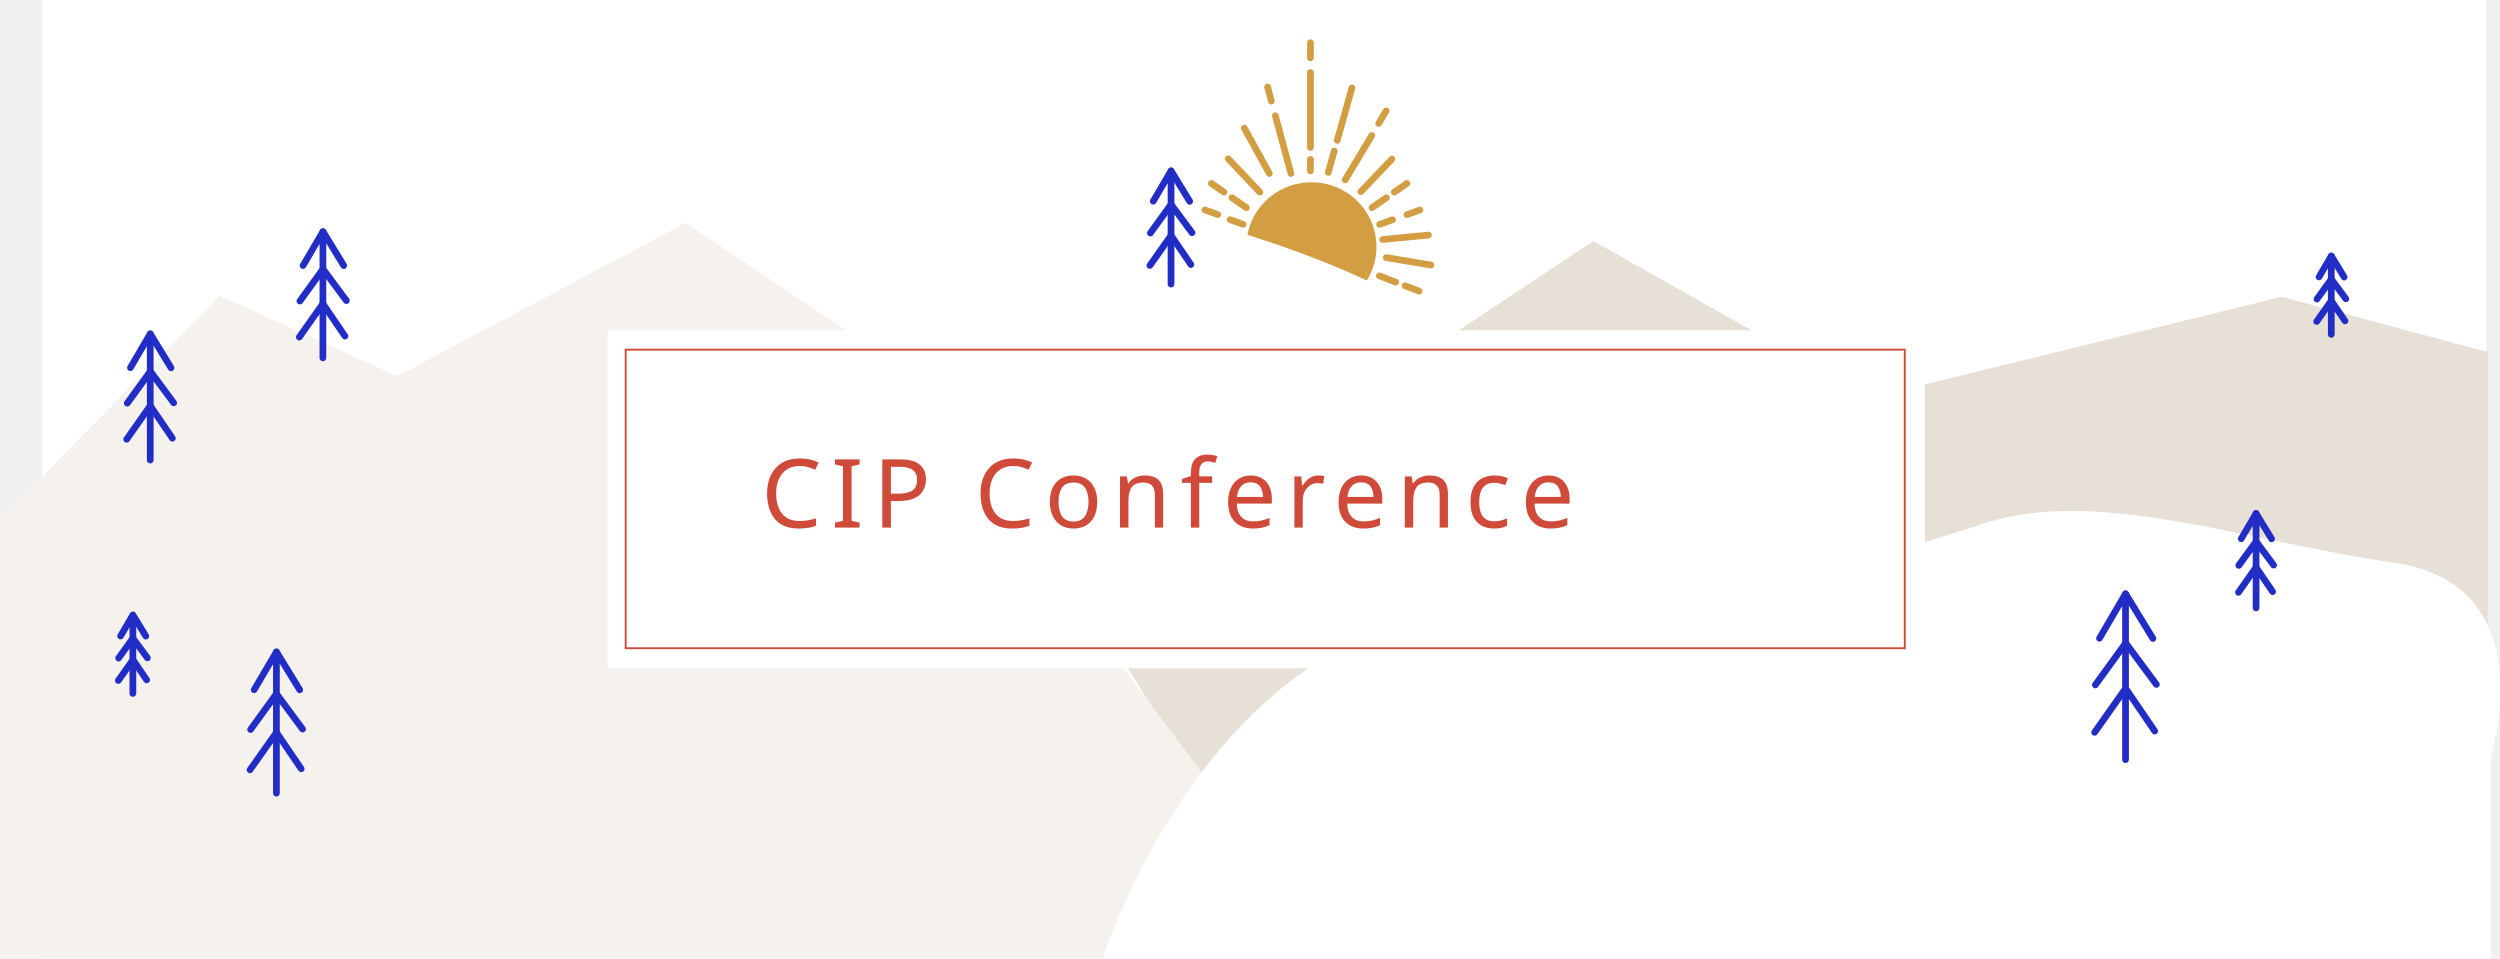
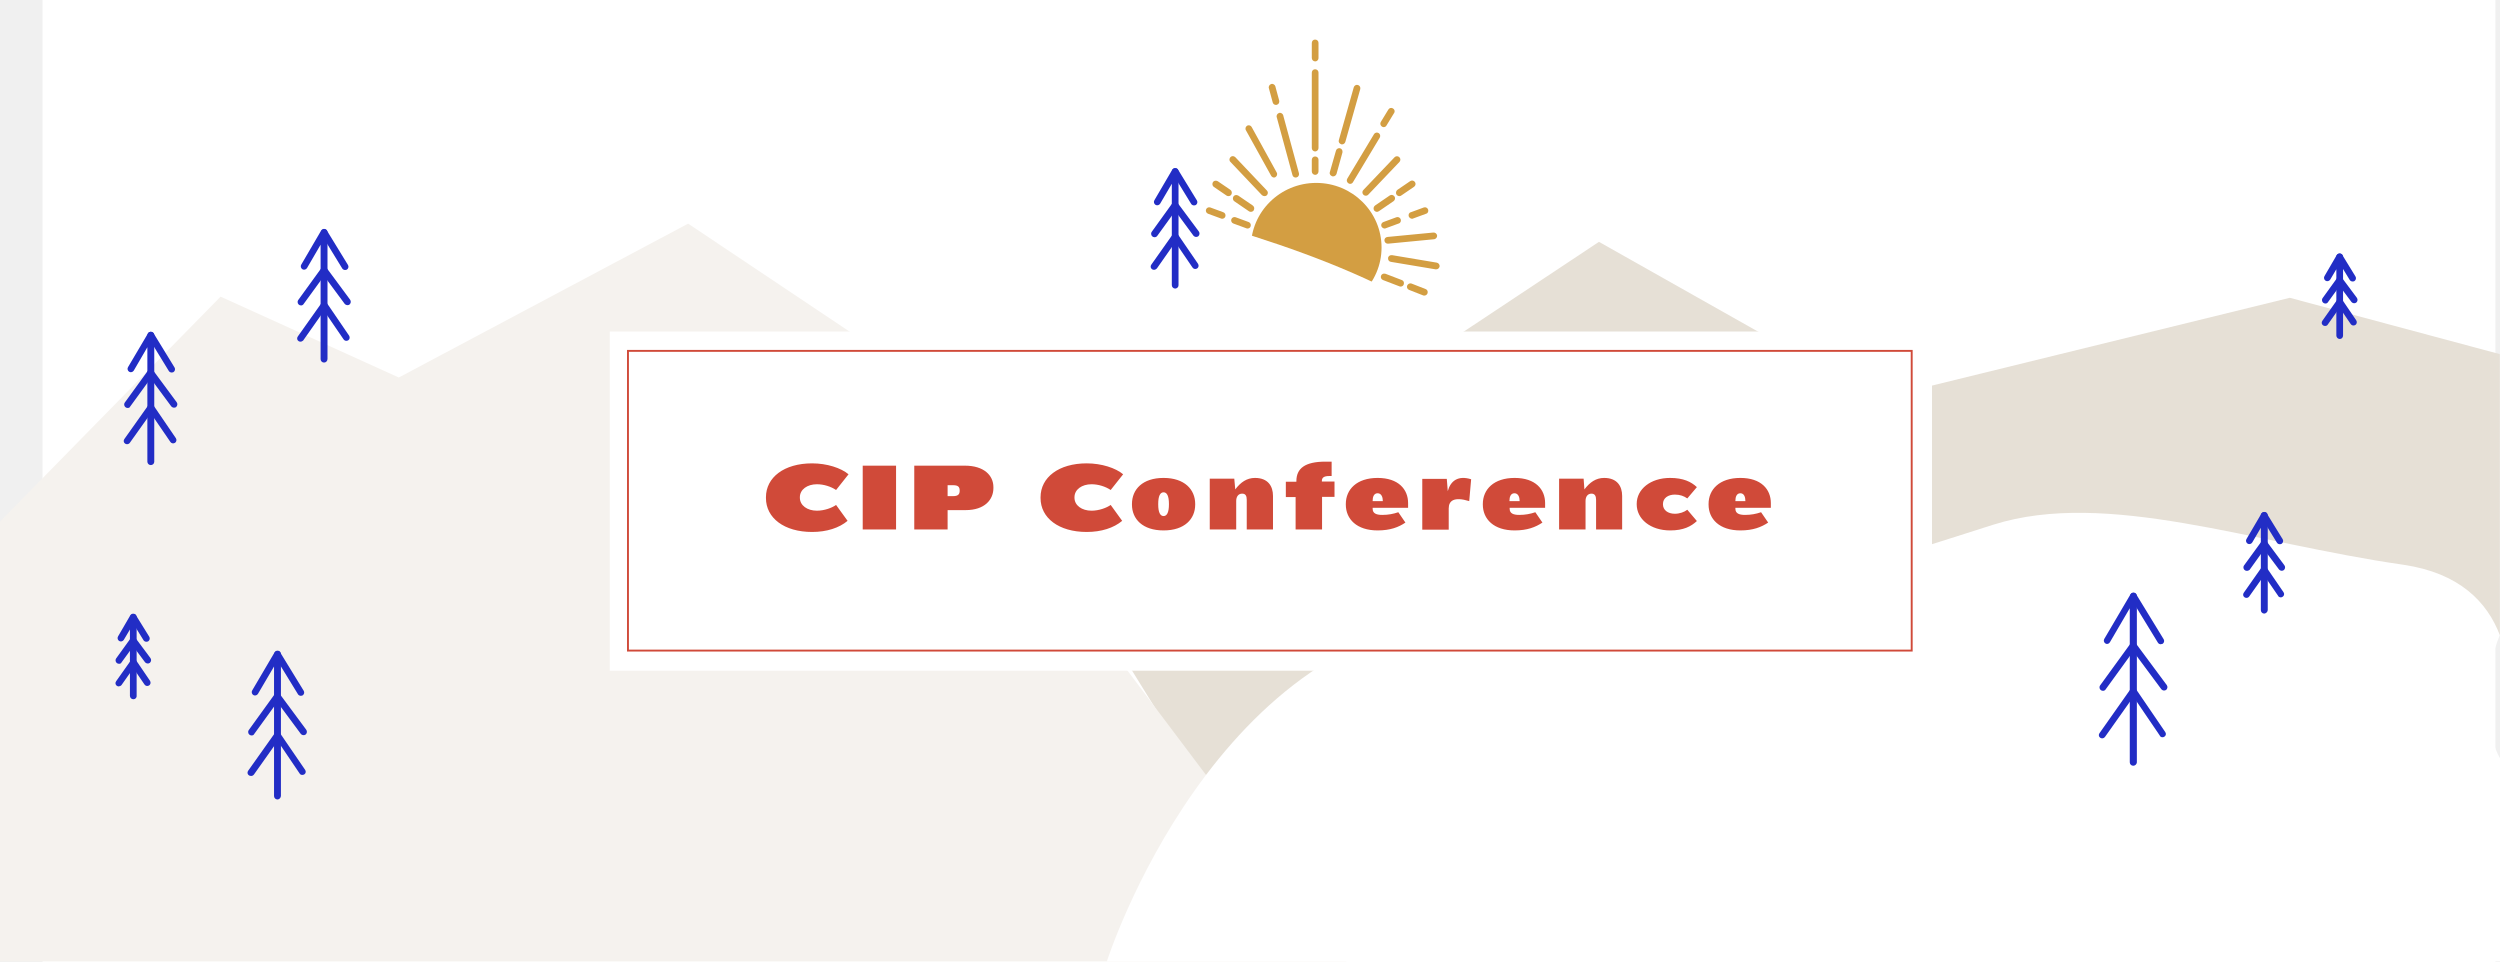
- <svg xmlns="http://www.w3.org/2000/svg" width="100%" height="100%">
-   <g data-name="CIP Conference">
-     <path data-name="Rectangle 12" fill="#fff" d="M22.188 0h1280v502h-1280z" />
-     <g data-name="Group 698">
-       <g data-name="Group 73" transform="translate(624.049 20.65)" fill="#d39e42">
-         <path data-name="Path 95" d="M62.278 11.434a1.76 1.76 0 0 1-1.765-1.765v-7.9a1.765 1.765 0 1 1 3.529 0v7.9a1.785 1.785 0 0 1-1.764 1.765z" />
-         <path data-name="Path 97" d="M62.278 70.641a1.76 1.76 0 0 1-1.765-1.765v-5.99a1.765 1.765 0 1 1 3.529 0v5.985a1.785 1.785 0 0 1-1.764 1.77z" />
-         <path data-name="Path 96" d="M62.278 58.359a1.76 1.76 0 0 1-1.765-1.765V17.343a1.765 1.765 0 1 1 3.529 0v39.251a1.785 1.785 0 0 1-1.764 1.765z" />
-         <path data-name="Path 98" d="M76.282 54.676a1.922 1.922 0 0 1-.46-.077 1.791 1.791 0 0 1-1.228-2.149l7.751-27.587a1.75 1.75 0 0 1 3.376.921L77.97 53.371a1.719 1.719 0 0 1-1.688 1.305z" />
-         <path data-name="Path 99" d="M71.602 71.404a1.926 1.926 0 0 1-.46-.077 1.791 1.791 0 0 1-1.228-2.149l3.146-11.165a1.75 1.75 0 1 1 3.376.921l-3.142 11.162a1.752 1.752 0 0 1-1.692 1.308z" />
-         <path data-name="Path 100" d="M80.464 75.317a1.493 1.493 0 0 1-.882-.269 1.755 1.755 0 0 1-.614-2.417l13.966-23.29a1.764 1.764 0 0 1 3.031 1.8l-13.966 23.29a1.769 1.769 0 0 1-1.535.886z" />
-         <path data-name="Path 101" d="M97.999 45.736a1.493 1.493 0 0 1-.882-.269 1.755 1.755 0 0 1-.614-2.417l3.875-6.446a1.764 1.764 0 1 1 3.031 1.8l-3.875 6.446a1.769 1.769 0 0 1-1.535.886z" />
-         <path data-name="Path 102" d="M88.675 81.495a1.765 1.765 0 0 1-1.266-2.993l16.307-17.074a1.764 1.764 0 0 1 2.532 2.456L89.941 80.958a1.807 1.807 0 0 1-1.266.537z" />
-         <path data-name="Path 103" d="M27.017 98.607a1.539 1.539 0 0 1-.576-.115l-6.791-2.456a1.747 1.747 0 1 1 1.151-3.3l6.791 2.456a1.771 1.771 0 0 1 1.074 2.225 1.8 1.8 0 0 1-1.649 1.19z" />
-         <path data-name="Path 104" d="M13.78 93.504a1.54 1.54 0 0 1-.576-.115l-6.791-2.456a1.747 1.747 0 1 1 1.151-3.3l6.791 2.456a1.771 1.771 0 0 1 1.074 2.225 1.726 1.726 0 0 1-1.649 1.19z" />
-         <ellipse data-name="Ellipse 3" cx="34.071" cy="33.726" rx="34.071" ry="33.726" transform="translate(28.705 74.819)" />
-         <path data-name="Path 105" d="M112.81 93.502a1.781 1.781 0 0 1-1.65-1.151 1.71 1.71 0 0 1 1.074-2.225l6.792-2.456a1.74 1.74 0 0 1 2.225 1.074 1.711 1.711 0 0 1-1.075 2.225l-6.791 2.456a2.959 2.959 0 0 1-.575.077z" />
-         <path data-name="Path 106" d="M98.498 98.607a1.781 1.781 0 0 1-1.65-1.151 1.74 1.74 0 0 1 1.074-2.225l6.792-2.456a1.74 1.74 0 0 1 2.225 1.074 1.711 1.711 0 0 1-1.074 2.225l-6.792 2.456a2.958 2.958 0 0 1-.575.077z" />
-         <path data-name="Path 107" d="M41.828 34.071a1.718 1.718 0 0 1-1.688-1.3l-2-7.367a1.75 1.75 0 1 1 3.376-.921l2 7.367a1.76 1.76 0 0 1-1.228 2.149.977.977 0 0 1-.46.072z" />
-         <path data-name="Path 108" d="M52.073 71.98a1.718 1.718 0 0 1-1.688-1.3l-8.173-30.234a1.75 1.75 0 1 1 3.376-.921l8.173 30.234a1.76 1.76 0 0 1-1.228 2.149.978.978 0 0 1-.46.072z" />
-         <path data-name="Path 109" d="M40.753 71.983a1.761 1.761 0 0 1-1.535-.921L26.096 47.273a1.752 1.752 0 0 1 3.07-1.688l13.122 23.789a1.774 1.774 0 0 1-1.535 2.609z" />
-         <path data-name="Path 114" d="M28.744 89.898a1.9 1.9 0 0 1-1-.307l-7.559-5.218a1.768 1.768 0 1 1 2-2.916l7.558 5.218a1.776 1.776 0 0 1 .46 2.456 1.857 1.857 0 0 1-1.459.767z" />
-         <path data-name="Path 113" d="M16.965 81.721a1.9 1.9 0 0 1-1-.307l-6.561-4.527a1.768 1.768 0 1 1 2-2.916l6.561 4.527a1.776 1.776 0 0 1 .46 2.456 1.662 1.662 0 0 1-1.46.767z" />
-         <path data-name="Path 110" d="M35.768 81.725a1.8 1.8 0 0 1-1.266-.537L17.968 63.769a1.764 1.764 0 1 1 2.571-2.417l16.529 17.419a1.762 1.762 0 0 1-.077 2.494 1.96 1.96 0 0 1-1.223.46z" />
-         <path data-name="Path 112" d="M100.071 106.549a1.746 1.746 0 0 1-1.727-1.573 1.786 1.786 0 0 1 1.573-1.918l23.9-2.34a1.755 1.755 0 1 1 .345 3.492l-23.9 2.34z" />
-         <path data-name="Path 116" d="M94.469 89.898a1.8 1.8 0 0 1-1.458-.767 1.783 1.783 0 0 1 .46-2.456l7.559-5.218a1.768 1.768 0 1 1 2 2.916l-7.559 5.218a1.9 1.9 0 0 1-1.002.307z" />
-         <path data-name="Path 115" d="M106.21 81.721a1.8 1.8 0 0 1-1.458-.767 1.783 1.783 0 0 1 .46-2.456l6.561-4.527a1.768 1.768 0 1 1 2 2.916l-6.565 4.534a1.615 1.615 0 0 1-.998.3z" />
-         <path data-name="Path 117" d="M125.395 119.939a.951.951 0 0 1-.307-.038l-23.328-3.875a1.77 1.77 0 1 1 .576-3.492l23.328 3.875a1.777 1.777 0 0 1 1.458 2.034 1.731 1.731 0 0 1-1.727 1.496z" />
-         <path data-name="Path 119" d="M106.939 128.881a1.741 1.741 0 0 1-.614-.115l-8.556-3.3a1.75 1.75 0 1 1 1.266-3.261l8.556 3.3a1.728 1.728 0 0 1 1 2.264 1.783 1.783 0 0 1-1.652 1.112z" />
-         <path data-name="Path 118" d="M119.175 133.6a1.737 1.737 0 0 1-.614-.115l-7.443-2.878a1.75 1.75 0 0 1 1.266-3.261l7.443 2.878a1.728 1.728 0 0 1 1 2.264 1.746 1.746 0 0 1-1.652 1.112z" />
-       </g>
-       <g data-name="Group 97">
-         <path data-name="Path 123" d="M489.189 86.453s267.123 35.222 302.844 124.276l-207.8 167.748-95.039-16.307V86.453z" fill="#fff" />
-       </g>
-       <g data-name="Group 98">
-         <path data-name="Path 124" d="M563.624 305.998l270.844-179.757 145.3 82.035 215.167-52.811 107.98 28.958v147.014H834.891L631.114 415.31z" fill="#e6e0d6" />
-       </g>
-       <g data-name="Group 99">
-         <path data-name="Path 125" d="M467.189 188.974l235.353 312.743H.001V272.154l115.121-117.381 92.967 42.231 151.034-80.337z" fill="#f5f2ee" />
-       </g>
-       <g data-name="Group 100">
-         <path data-name="Path 126" d="M577.552 501.717S634.19 324.372 773.68 321.128s207.36-28.7 266.477-47.333 135.142 9.587 213.855 20.923 50.578 101.013 50.578 101.013v105.986H577.552z" fill="#fff" />
-       </g>
-       <g data-name="Group 105">
-         <g data-name="Group 104" fill="#222dc5">
-           <path data-name="Path 127" d="M613.312 150.566a1.76 1.76 0 0 1-1.765-1.765V95.929l-6.062 10.36a1.737 1.737 0 0 1-2.993-1.765l9.324-15.921a1.753 1.753 0 0 1 1.957-.806 1.728 1.728 0 0 1 1.3 1.688v59.318a1.812 1.812 0 0 1-1.761 1.763z" />
-           <path data-name="Path 128" d="M623.095 107.21a1.8 1.8 0 0 1-1.5-.844l-9.781-15.965a1.757 1.757 0 0 1 2.993-1.842l9.784 15.961a1.787 1.787 0 0 1-.575 2.417 1.7 1.7 0 0 1-.921.273z" />
-           <path data-name="Path 129" d="M602.491 123.823a1.767 1.767 0 0 1-1.42-2.8l10.82-14.964a1.745 1.745 0 0 1 1.42-.729 1.879 1.879 0 0 1 1.42.691l10.973 14.81a1.753 1.753 0 1 1-2.8 2.11l-9.55-12.893-9.438 13.007a1.643 1.643 0 0 1-1.425.768z" />
-           <path data-name="Path 130" d="M602.223 140.782a1.9 1.9 0 0 1-1-.307 1.74 1.74 0 0 1-.422-2.456l11.089-15.693a1.817 1.817 0 0 1 1.458-.729 1.729 1.729 0 0 1 1.42.767l10.4 15.232a1.74 1.74 0 0 1-2.878 1.957l-8.978-13.16-9.631 13.659a1.933 1.933 0 0 1-1.458.73z" />
-         </g>
-       </g>
-       <g data-name="Group 110">
-         <g data-name="Group 106">
-           <path data-name="Path 131" d="M169.116 189.204a1.76 1.76 0 0 1-1.765-1.765v-59.663l-7.137 12.2a1.737 1.737 0 1 1-2.993-1.765l10.4-17.765a1.753 1.753 0 0 1 1.957-.806 1.729 1.729 0 0 1 1.3 1.688v66.109a1.785 1.785 0 0 1-1.762 1.767z" fill="#222dc5" />
-         </g>
-         <g data-name="Group 107">
-           <path data-name="Path 132" d="M180.05 140.859a1.8 1.8 0 0 1-1.5-.844l-10.9-17.8a1.757 1.757 0 0 1 2.993-1.842l10.9 17.8a1.787 1.787 0 0 1-.576 2.417 1.7 1.7 0 0 1-.917.269z" fill="#222dc5" />
-         </g>
-         <g data-name="Group 108">
-           <path data-name="Path 133" d="M157.068 159.429a1.767 1.767 0 0 1-1.419-2.8l12.086-16.69a1.746 1.746 0 0 1 1.42-.729 1.879 1.879 0 0 1 1.419.691l12.239 16.5a1.753 1.753 0 1 1-2.8 2.11l-10.82-14.58-10.667 14.728a1.858 1.858 0 0 1-1.458.77z" fill="#222dc5" />
-         </g>
-         <g data-name="Group 109">
-           <path data-name="Path 134" d="M156.76 178.307a1.9 1.9 0 0 1-1-.307 1.74 1.74 0 0 1-.422-2.456l12.354-17.5a1.745 1.745 0 0 1 1.419-.729 1.73 1.73 0 0 1 1.42.767l11.587 17a1.74 1.74 0 0 1-2.878 1.957l-10.167-14.925-10.9 15.463a1.693 1.693 0 0 1-1.413.73z" fill="#222dc5" />
-         </g>
-       </g>
-       <g data-name="Group 115" fill="#222dc5">
-         <path data-name="Path 135" d="M1113.21 399.62a1.76 1.76 0 0 1-1.765-1.765v-80.416l-10.4 17.765a1.719 1.719 0 0 1-2.379.614 1.753 1.753 0 0 1-.614-2.379l13.66-23.328a1.753 1.753 0 0 1 1.957-.806 1.728 1.728 0 0 1 1.3 1.688v86.867a1.737 1.737 0 0 1-1.759 1.76z" />
-         <path data-name="Path 136" d="M1127.56 336.158a1.8 1.8 0 0 1-1.5-.844l-14.312-23.367a1.757 1.757 0 0 1 2.993-1.842l14.312 23.367a1.786 1.786 0 0 1-.576 2.417 2.1 2.1 0 0 1-.917.269z" />
-         <path data-name="Path 137" d="M1097.402 360.484a1.767 1.767 0 0 1-1.419-2.8l15.885-21.909a1.745 1.745 0 0 1 1.419-.729 1.878 1.878 0 0 1 1.419.691l16.077 21.678a1.753 1.753 0 1 1-2.8 2.11l-14.657-19.76-14.466 19.951a1.752 1.752 0 0 1-1.458.768z" />
-         <path data-name="Path 138" d="M1097.019 385.309a1.9 1.9 0 0 1-1-.307 1.74 1.74 0 0 1-.422-2.456l16.23-23.021a2 2 0 0 1 1.458-.729 1.728 1.728 0 0 1 1.419.767l15.232 22.331a1.74 1.74 0 1 1-2.877 1.957l-13.813-20.259-14.771 20.949a1.858 1.858 0 0 1-1.456.768z" />
-       </g>
-       <g data-name="Group 120">
-         <g data-name="Group 117" fill="#222dc5">
-           <path data-name="Path 139" d="M1181.59 320.163a1.76 1.76 0 0 1-1.765-1.765v-43.045l-4.528 7.712a1.737 1.737 0 0 1-2.993-1.765l7.789-13.276a1.753 1.753 0 0 1 1.957-.806 1.728 1.728 0 0 1 1.3 1.688v49.5a1.811 1.811 0 0 1-1.76 1.757z" />
-           <path data-name="Path 140" d="M1189.724 283.982a1.8 1.8 0 0 1-1.5-.844l-8.173-13.314a1.757 1.757 0 0 1 2.993-1.842l8.173 13.314a1.787 1.787 0 0 1-.576 2.417 1.529 1.529 0 0 1-.917.269z" />
-           <path data-name="Path 141" d="M1172.535 297.872a1.767 1.767 0 0 1-1.42-2.8l9.055-12.47a1.745 1.745 0 0 1 1.42-.729 1.879 1.879 0 0 1 1.419.691l9.17 12.355a1.753 1.753 0 1 1-2.8 2.11l-7.75-10.436-7.635 10.551a1.932 1.932 0 0 1-1.459.728z" />
-           <path data-name="Path 142" d="M1172.342 311.991a1.9 1.9 0 0 1-1-.307 1.741 1.741 0 0 1-.422-2.456l9.247-13.122a1.745 1.745 0 0 1 1.42-.729 1.729 1.729 0 0 1 1.419.767l8.671 12.738a1.74 1.74 0 1 1-2.877 1.957l-7.252-10.628-7.789 11.05a1.8 1.8 0 0 1-1.417.73z" />
-         </g>
-       </g>
-       <g data-name="Group 125" fill="#222dc5">
-         <path data-name="Path 143" d="M144.764 417.187a1.76 1.76 0 0 1-1.765-1.765v-67.567l-8.4 14.312a1.737 1.737 0 0 1-2.993-1.765l11.665-19.875a1.752 1.752 0 0 1 1.957-.806 1.729 1.729 0 0 1 1.3 1.688v74.051a1.753 1.753 0 0 1-1.764 1.727z" />
-         <path data-name="Path 144" d="M157.003 363.088a1.8 1.8 0 0 1-1.5-.844l-12.2-19.913a1.757 1.757 0 0 1 2.993-1.842l12.2 19.913a1.786 1.786 0 0 1-.576 2.417 2.1 2.1 0 0 1-.917.269z" />
-         <path data-name="Path 145" d="M131.258 383.844a1.767 1.767 0 0 1-1.419-2.8l13.502-18.686a1.746 1.746 0 0 1 1.419-.729 1.879 1.879 0 0 1 1.42.691l13.7 18.494a1.753 1.753 0 1 1-2.8 2.11l-12.278-16.575-12.125 16.729a1.686 1.686 0 0 1-1.419.766z" />
-         <path data-name="Path 146" d="M130.95 404.948a1.9 1.9 0 0 1-1-.307 1.74 1.74 0 0 1-.422-2.456l13.851-19.606a1.745 1.745 0 0 1 1.419-.729 1.728 1.728 0 0 1 1.419.767l12.969 19.031a1.74 1.74 0 1 1-2.877 1.957l-11.549-16.959-12.393 17.534a1.6 1.6 0 0 1-1.417.768z" />
-       </g>
-       <g data-name="Group 130" fill="#222dc5">
-         <path data-name="Path 147" d="M78.689 242.709a1.76 1.76 0 0 1-1.765-1.765v-59.659l-7.137 12.2a1.737 1.737 0 1 1-2.993-1.765l10.4-17.765a1.753 1.753 0 0 1 1.957-.806 1.728 1.728 0 0 1 1.3 1.688v66.109a1.76 1.76 0 0 1-1.762 1.763z" />
-         <path data-name="Path 148" d="M89.586 194.407a1.8 1.8 0 0 1-1.5-.844l-10.9-17.8a1.757 1.757 0 0 1 2.993-1.842l10.9 17.8a1.787 1.787 0 0 1-.576 2.417 1.972 1.972 0 0 1-.917.269z" />
-         <path data-name="Path 149" d="M66.642 212.939a1.767 1.767 0 0 1-1.42-2.8l12.086-16.652a1.746 1.746 0 0 1 1.419-.729 1.879 1.879 0 0 1 1.42.691l12.239 16.5a1.753 1.753 0 1 1-2.8 2.11l-10.82-14.58-10.667 14.734a1.934 1.934 0 0 1-1.457.726z" />
-         <path data-name="Path 150" d="M66.336 231.816a1.9 1.9 0 0 1-1-.307 1.741 1.741 0 0 1-.422-2.456l12.354-17.534a1.873 1.873 0 0 1 1.458-.729 1.729 1.729 0 0 1 1.42.767l11.587 17a1.74 1.74 0 0 1-2.878 1.957L78.69 215.586l-10.9 15.463a1.752 1.752 0 0 1-1.454.767z" />
-       </g>
-       <g data-name="Group 135" fill="#222dc5">
-         <path data-name="Path 151" d="M1220.975 176.886a1.76 1.76 0 0 1-1.765-1.765v-34.608l-3.184 5.448a1.737 1.737 0 0 1-2.993-1.765l6.446-11.012a1.753 1.753 0 0 1 1.957-.806 1.728 1.728 0 0 1 1.3 1.688v41.054a1.761 1.761 0 0 1-1.761 1.766z" />
-         <path data-name="Path 152" d="M1227.728 146.883a1.8 1.8 0 0 1-1.5-.844l-6.753-11.05a1.757 1.757 0 0 1 2.993-1.842l6.753 11.05a1.787 1.787 0 0 1-.576 2.417 1.529 1.529 0 0 1-.917.269z" />
-         <path data-name="Path 153" d="M1213.493 158.392a1.767 1.767 0 0 1-1.42-2.8l7.482-10.359a1.745 1.745 0 0 1 1.42-.729 1.879 1.879 0 0 1 1.419.691l7.6 10.244a1.753 1.753 0 1 1-2.8 2.11l-6.177-8.326-6.1 8.4a1.644 1.644 0 0 1-1.424.769z" />
-         <path data-name="Path 154" d="M1213.301 170.134a1.9 1.9 0 0 1-1-.307 1.741 1.741 0 0 1-.422-2.456l7.674-10.858a1.745 1.745 0 0 1 1.42-.729 1.729 1.729 0 0 1 1.419.767l7.213 10.551a1.74 1.74 0 0 1-2.878 1.957l-5.755-8.479-6.216 8.825a1.872 1.872 0 0 1-1.455.729z" />
-       </g>
-       <g data-name="Group 140">
-         <g data-name="Group 138" fill="#222dc5">
-           <path data-name="Path 155" d="M69.593 364.942a1.76 1.76 0 0 1-1.765-1.765v-34.608l-3.185 5.448a1.737 1.737 0 0 1-2.993-1.765l6.446-11.012a1.753 1.753 0 0 1 1.957-.806 1.728 1.728 0 0 1 1.3 1.688v41.054a1.761 1.761 0 0 1-1.76 1.766z" />
-           <path data-name="Path 156" d="M76.384 334.939a1.8 1.8 0 0 1-1.5-.844l-6.753-11.05a1.757 1.757 0 0 1 2.993-1.842l6.753 11.05a1.787 1.787 0 0 1-.576 2.417 2.106 2.106 0 0 1-.917.269z" />
-           <path data-name="Path 157" d="M62.11 346.448a1.767 1.767 0 0 1-1.419-2.8l7.482-10.36a1.745 1.745 0 0 1 1.419-.729 2.092 2.092 0 0 1 1.42.691l7.6 10.244a1.753 1.753 0 1 1-2.8 2.11l-6.177-8.326-6.1 8.4a1.736 1.736 0 0 1-1.425.77z" />
-           <path data-name="Path 158" d="M61.962 358.151a1.9 1.9 0 0 1-1-.307 1.741 1.741 0 0 1-.422-2.456l7.674-10.858a1.745 1.745 0 0 1 1.42-.729 1.729 1.729 0 0 1 1.42.767l7.213 10.551a1.74 1.74 0 1 1-2.878 1.957l-5.755-8.479-6.216 8.825a1.931 1.931 0 0 1-1.456.729z" />
-         </g>
-       </g>
-     </g>
-     <g data-name="Group 722">
-       <path data-name="Rectangle 80" fill="#fff" d="M318.188 173h690v177h-690z" />
-       <g data-name="Rectangle 43" fill="#fff" stroke="#d04a39">
-         <path stroke="none" d="M327.188 182.628h670.906V340H327.188z" />
-         <path fill="none" d="M327.688 183.128h669.906V339.5H327.688z" />
-       </g>
-       <text data-name="CIP Conference" transform="translate(662.447 276.314)" fill="#d04a39" font-size="50" font-family="Knockout-HTF94-UltmtSumo, Knockout" letter-spacing=".1em">
-         <tspan x="-263.75" y="0">CIP Conference</tspan>
-       </text>
-     </g>
+ <svg xmlns="http://www.w3.org/2000/svg" version="1.1" x="0" y="0" viewBox="0 0 1304.6 501.7" xml:space="preserve">
+   <style>
+     .st0{fill:#fff}.st1{fill:#d39e42}.st4{fill:#222dc5}.st7{fill:#d04a39}
+   </style>
+   <path class="st0" d="M22.2 0h1280v502H22.2V0z" />
+   <g transform="translate(624.049 20.65)">
+     <path class="st1" d="M62.3 11.4c-1 0-1.8-.8-1.8-1.8V1.8c0-1 .7-1.8 1.7-1.8S64 .7 64 1.7v8c0 .9-.8 1.7-1.7 1.7zM62.3 70.6c-1 0-1.8-.8-1.8-1.8v-6c0-1 .7-1.8 1.7-1.8s1.8.7 1.8 1.7v6.1c0 1-.8 1.8-1.7 1.8zM62.3 58.4c-1 0-1.8-.8-1.8-1.8V17.3c0-1 .7-1.8 1.7-1.8s1.8.7 1.8 1.7v39.4c0 1-.8 1.7-1.7 1.8zM76.3 54.7c-.2 0-.3 0-.5-.1-.9-.3-1.5-1.2-1.2-2.1l7.8-27.6c.3-.9 1.2-1.5 2.2-1.2.9.3 1.4 1.2 1.2 2.1L78 53.4c-.2.7-.9 1.3-1.7 1.3zM71.6 71.4c-.2 0-.3 0-.5-.1-.9-.3-1.5-1.2-1.2-2.1L73.1 58c.2-.9 1.2-1.5 2.1-1.3.9.2 1.5 1.2 1.3 2.1v.1l-3.1 11.2c-.3.8-1 1.3-1.8 1.3zM80.5 75.3c-.3 0-.6-.1-.9-.3-.8-.5-1.1-1.6-.6-2.4l14-23.3c.5-.8 1.6-1 2.4-.5.8.5 1 1.5.6 2.3L82 74.4c-.3.6-.9.9-1.5.9zM98 45.7c-.3 0-.6-.1-.9-.3-.8-.5-1.1-1.6-.6-2.4l3.9-6.4c.5-.9 1.5-1.2 2.4-.7s1.2 1.5.7 2.4c0 0 0 .1-.1.1l-3.9 6.4c-.3.6-.9.9-1.5.9zM88.7 81.5c-1 0-1.8-.8-1.8-1.8 0-.5.2-.9.5-1.2l16.3-17.1c.7-.7 1.8-.7 2.5 0s.7 1.8 0 2.5L89.9 81c-.3.3-.7.5-1.2.5zM27 98.6c-.2 0-.4 0-.6-.1L19.6 96c-.9-.3-1.4-1.3-1.1-2.2.3-.9 1.3-1.4 2.2-1.1l6.8 2.5c.9.3 1.4 1.3 1.1 2.2-.2.7-.8 1.2-1.6 1.2zM13.8 93.5c-.2 0-.4 0-.6-.1l-6.8-2.5c-.9-.3-1.4-1.3-1.1-2.2.3-.9 1.3-1.4 2.2-1.1l6.8 2.5c.9.3 1.4 1.3 1.1 2.2-.2.7-.9 1.2-1.6 1.2z" />
+     <ellipse class="st1" cx="62.8" cy="108.5" rx="34.1" ry="33.7" />
+     <path class="st1" d="M112.8 93.5c-.7 0-1.4-.5-1.7-1.2-.3-.9.1-1.9 1-2.2h.1l6.8-2.5c.9-.3 1.9.2 2.2 1.1.3.9-.1 1.9-1 2.2h-.1l-6.8 2.5c-.1.1-.3.1-.5.1zM98.5 98.6c-.7 0-1.4-.5-1.7-1.2-.3-.9.2-1.9 1.1-2.2l6.8-2.5c.9-.3 1.9.2 2.2 1.1.3.9-.1 1.9-1 2.2h-.1L99 98.5c-.1.1-.3.1-.5.1zM41.8 34.1c-.8 0-1.5-.5-1.7-1.3l-2-7.4c-.3-.9.3-1.9 1.2-2.2.9-.3 1.9.3 2.2 1.2v.1l2 7.4c.2.9-.3 1.9-1.2 2.1-.2.1-.3.1-.5.1zM52.1 72c-.8 0-1.5-.5-1.7-1.3l-8.2-30.2c-.3-.9.3-1.9 1.2-2.2.9-.3 1.9.3 2.2 1.2v.1l8.2 30.2c.2.9-.3 1.9-1.2 2.1-.2.1-.4.1-.5.1zM40.8 72c-.6 0-1.2-.4-1.5-.9L26.1 47.3c-.5-.9-.1-1.9.7-2.4.8-.4 1.9-.1 2.3.7l13.1 23.8c.5.9.1 1.9-.7 2.4-.2.1-.5.2-.7.2zM28.7 89.9c-.4 0-.7-.1-1-.3l-7.6-5.2c-.8-.5-1-1.6-.5-2.5.5-.8 1.6-1 2.5-.5l7.6 5.2c.8.6 1 1.6.5 2.5-.3.5-.9.8-1.5.8zM17 81.7c-.4 0-.7-.1-1-.3l-6.6-4.5c-.8-.5-1-1.6-.5-2.5.5-.8 1.6-1 2.5-.5l6.6 4.5c.8.6 1 1.6.5 2.5-.4.6-.9.8-1.5.8zM35.8 81.7c-.5 0-.9-.2-1.3-.5L18 63.8c-.7-.7-.6-1.8.1-2.5s1.8-.6 2.5.1l16.5 17.4c.7.7.6 1.8-.1 2.5-.4.3-.8.4-1.2.4zM100.1 106.5c-.9 0-1.6-.7-1.7-1.6-.1-1 .6-1.8 1.6-1.9l23.9-2.3c1-.1 1.8.6 2 1.5.1 1-.6 1.8-1.5 2h-.1l-23.9 2.3h-.3zM94.5 89.9c-.6 0-1.1-.3-1.5-.8-.5-.8-.3-1.9.5-2.5l7.6-5.2c.8-.6 1.9-.4 2.5.4.6.8.4 1.9-.4 2.5l-7.6 5.2c-.4.3-.8.4-1.1.4zM106.2 81.7c-.6 0-1.1-.3-1.5-.8-.5-.8-.3-1.9.5-2.5l6.6-4.5c.8-.6 1.9-.4 2.5.4.6.8.4 1.9-.4 2.5l-6.6 4.5c-.4.3-.7.4-1.1.4zM125.4 119.9h-.3l-23.3-3.9c-1-.1-1.6-1-1.5-2 .1-1 1-1.6 2-1.5h.1l23.3 3.9c1 .2 1.6 1.1 1.5 2-.2.9-.9 1.5-1.8 1.5zM106.9 128.9c-.2 0-.4 0-.6-.1l-8.6-3.3c-.9-.3-1.4-1.3-1.1-2.2.3-.9 1.3-1.4 2.2-1.1h.1l8.6 3.3c.9.3 1.3 1.3 1 2.2-.2.7-.8 1.2-1.6 1.2zM119.2 133.6c-.2 0-.4 0-.6-.1l-7.4-2.9c-.9-.4-1.3-1.4-.9-2.3.4-.8 1.3-1.3 2.2-1l7.4 2.9c.9.3 1.3 1.3 1 2.2-.3.8-1 1.2-1.7 1.2z" />
+   </g>
+   <path class="st0" d="M489.2 86.5S756.3 121.7 792 210.8L584.2 378.5l-95-16.3V86.5z" />
+   <path d="M563.6 306l270.8-179.8 145.3 82 215.2-52.8 109.6 29.4v146.6H834.9l-203.8 83.9L563.6 306z" fill="#e6e0d6" />
+   <path d="M467.2 189l235.4 312.7H0V272.2l115.1-117.4 93 42.2 151-80.3L467.2 189z" fill="#f5f2ee" />
+   <path class="st0" d="M1304.5 331.4c-15.5 38.7.1 64.3.1 64.3v106h-727s56.6-177.3 196.1-180.6 207.4-28.7 266.5-47.3c59.1-18.6 135.1 9.6 213.9 20.9 29.3 4.3 43.8 19.4 50.4 36.7" />
+   <path class="st4" d="M613.3 150.6c-1 0-1.8-.8-1.8-1.8V95.9l-6.1 10.4c-.5.8-1.6 1.1-2.4.6-.8-.5-1.1-1.6-.6-2.4l9.3-15.9c.4-.7 1.2-1 2-.8.8.2 1.3.9 1.3 1.7v59.3c0 1-.7 1.7-1.7 1.8z" />
+   <path class="st4" d="M623.1 107.2c-.6 0-1.2-.3-1.5-.8l-9.8-16c-.5-.8-.3-1.9.6-2.4.8-.5 1.9-.3 2.4.6l9.8 16c.5.8.2 1.9-.6 2.4-.3.1-.6.2-.9.2zM602.5 123.8c-1 0-1.8-.8-1.8-1.8 0-.4.1-.7.3-1l10.8-15c.3-.5.9-.7 1.4-.7.6 0 1.1.3 1.4.7l11 14.8c.6.8.4 1.9-.3 2.5-.8.6-1.9.4-2.5-.3l-9.5-12.9-9.4 13c-.3.4-.8.7-1.4.7z" />
+   <path class="st4" d="M602.2 140.8c-.4 0-.7-.1-1-.3-.8-.5-1-1.6-.4-2.4l11.1-15.7c.3-.5.9-.7 1.5-.7s1.1.3 1.4.8l10.4 15.2c.5.8.3 1.9-.5 2.4s-1.9.3-2.4-.5l-9-13.2-9.6 13.7c-.4.4-.9.7-1.5.7zM169.1 189.2c-1 0-1.8-.8-1.8-1.8v-59.7l-7.1 12.2c-.5.8-1.6 1.1-2.4.6s-1.1-1.6-.6-2.4l10.4-17.8c.4-.7 1.2-1 2-.8.8.2 1.3.9 1.3 1.7v66.1c0 1.1-.8 1.9-1.8 1.9z" />
+   <path class="st4" d="M180.1 140.9c-.6 0-1.2-.3-1.5-.8l-10.9-17.8c-.5-.8-.3-1.9.6-2.4.8-.5 1.9-.3 2.4.6l10.9 17.8c.5.8.2 1.9-.6 2.4-.3.1-.6.2-.9.2zM157.1 159.4c-1 0-1.8-.8-1.8-1.8 0-.4.1-.7.3-1l12.1-16.7c.3-.5.9-.7 1.4-.7.6 0 1.1.3 1.4.7l12.2 16.5c.6.8.4 1.9-.3 2.5s-1.9.4-2.5-.3L169.1 144l-10.7 14.7c-.2.4-.8.7-1.3.7z" />
+   <path class="st4" d="M156.8 178.3c-.4 0-.7-.1-1-.3-.8-.5-1-1.6-.4-2.4l12.4-17.5c.3-.5.9-.7 1.4-.7.6 0 1.1.3 1.4.8l11.6 17c.5.8.3 1.9-.5 2.4s-1.9.3-2.4-.5l-10.2-14.9-10.9 15.5c-.3.3-.9.6-1.4.6z" />
+   <g>
+     <path class="st4" d="M1113.2 399.6c-1 0-1.8-.8-1.8-1.8v-80.4l-10.4 17.8c-.5.8-1.5 1.1-2.3.6-.8-.5-1.1-1.6-.6-2.4l13.7-23.3c.4-.7 1.2-1 2-.8.8.2 1.3.9 1.3 1.7v86.9c-.1.9-.9 1.7-1.9 1.7z" />
+     <path class="st4" d="M1127.6 336.2c-.6 0-1.2-.3-1.5-.8l-14.3-23.4c-.5-.8-.3-1.9.6-2.4.8-.5 1.9-.3 2.4.6l14.3 23.4c.5.8.2 1.9-.6 2.4-.3 0-.6.1-.9.2zM1097.4 360.5c-1 0-1.8-.8-1.8-1.8 0-.4.1-.7.3-1l15.9-21.9c.3-.5.9-.7 1.4-.7.6 0 1.1.3 1.4.7l16.1 21.7c.6.8.4 1.9-.3 2.5-.8.6-1.9.4-2.5-.3l-14.7-19.8-14.5 20c-.2.3-.7.6-1.3.6z" />
+     <path class="st4" d="M1097 385.3c-.4 0-.7-.1-1-.3-.8-.5-1-1.6-.4-2.4l16.2-23c.4-.4.9-.7 1.5-.7s1.1.3 1.4.8l15.2 22.3c.6.8.4 1.9-.4 2.4-.8.6-1.9.4-2.4-.4v-.1l-13.8-20.3-14.8 20.9c-.4.5-.9.8-1.5.8z" />
+   </g>
+   <g>
+     <path class="st4" d="M1181.6 320.2c-1 0-1.8-.8-1.8-1.8v-43l-4.5 7.7c-.5.8-1.6 1.1-2.4.6s-1.1-1.6-.6-2.4l7.8-13.3c.4-.7 1.2-1 2-.8.8.2 1.3.9 1.3 1.7v49.5c-.1 1-.9 1.7-1.8 1.8z" />
+     <path class="st4" d="M1189.7 284c-.6 0-1.2-.3-1.5-.8l-8.2-13.3c-.5-.8-.3-1.9.6-2.4.8-.5 1.9-.3 2.4.6l8.2 13.3c.5.8.2 1.9-.6 2.4-.2.1-.5.2-.9.2zM1172.5 297.9c-1 0-1.8-.8-1.8-1.8 0-.4.1-.7.3-1l9.1-12.5c.3-.5.9-.7 1.4-.7.6 0 1.1.3 1.4.7l9.2 12.4c.6.8.4 1.9-.3 2.5-.8.6-1.9.4-2.5-.3l-7.8-10.4-7.6 10.6c-.3.2-.8.5-1.4.5z" />
+     <path class="st4" d="M1172.3 312c-.4 0-.7-.1-1-.3-.8-.5-1-1.6-.4-2.4l9.2-13.1c.3-.5.9-.7 1.4-.7.6 0 1.1.3 1.4.8l8.7 12.7c.6.8.4 1.9-.4 2.4-.8.6-1.9.4-2.4-.4v-.1l-7.3-10.6-7.8 11c-.3.4-.8.7-1.4.7z" />
+   </g>
+   <g>
+     <path class="st4" d="M144.8 417.2c-1 0-1.8-.8-1.8-1.8v-67.6l-8.4 14.3c-.5.8-1.6 1.1-2.4.6-.8-.5-1.1-1.6-.6-2.4l11.7-19.9c.4-.7 1.2-1 2-.8.8.2 1.3.9 1.3 1.7v74.1c-.1 1-.9 1.8-1.8 1.8z" />
+     <path class="st4" d="M157 363.1c-.6 0-1.2-.3-1.5-.8l-12.2-19.9c-.5-.8-.3-1.9.6-2.4.8-.5 1.9-.3 2.4.6l12.2 19.9c.5.8.2 1.9-.6 2.4-.3.1-.6.2-.9.2zM131.3 383.8c-1 0-1.8-.8-1.8-1.8 0-.4.1-.7.3-1l13.5-18.7c.3-.5.9-.7 1.4-.7.6 0 1.1.3 1.4.7l13.7 18.5c.6.8.4 1.9-.3 2.5-.8.6-1.9.4-2.5-.3l-12.3-16.6-12.1 16.7c-.2.5-.8.7-1.3.7z" />
+     <path class="st4" d="M130.9 404.9c-.4 0-.7-.1-1-.3-.8-.5-1-1.6-.4-2.4l13.9-19.6c.3-.5.9-.7 1.4-.7.6 0 1.1.3 1.4.8l13 19c.6.8.4 1.9-.4 2.4s-1.9.4-2.4-.4l-11.5-17-12.4 17.5c-.4.5-1 .8-1.6.7z" />
+   </g>
+   <g>
+     <path class="st4" d="M78.7 242.7c-1 0-1.8-.8-1.8-1.8v-59.7l-7.1 12.2c-.5.8-1.6 1.1-2.4.6s-1.1-1.6-.6-2.4L77.2 174c.4-.7 1.2-1 2-.8.8.2 1.3.9 1.3 1.7V241c0 .9-.8 1.7-1.8 1.7z" />
+     <path class="st4" d="M89.6 194.4c-.6 0-1.2-.3-1.5-.8l-10.9-17.8c-.5-.8-.3-1.9.6-2.4.8-.5 1.9-.3 2.4.6l10.9 17.8c.5.8.2 1.9-.6 2.4-.3.1-.6.2-.9.2zM66.6 212.9c-1 0-1.8-.8-1.8-1.8 0-.4.1-.7.3-1l12.1-16.7c.3-.5.9-.7 1.4-.7.6 0 1.1.3 1.4.7l12.2 16.5c.6.8.4 1.9-.3 2.5s-1.9.4-2.5-.3l-10.8-14.6-10.7 14.7c-.2.5-.7.7-1.3.7z" />
+     <path class="st4" d="M66.3 231.8c-.4 0-.7-.1-1-.3-.8-.5-1-1.6-.4-2.4l12.4-17.5c.3-.5.9-.7 1.5-.7s1.1.3 1.4.8l11.6 17c.5.8.3 1.9-.5 2.4s-1.9.3-2.4-.5l-10.2-14.9L67.8 231c-.3.5-.9.8-1.5.8z" />
+   </g>
+   <g>
+     <path class="st4" d="M1221 176.9c-1 0-1.8-.8-1.8-1.8v-34.6l-3.2 5.4c-.5.8-1.6 1.1-2.4.6-.8-.5-1.1-1.6-.6-2.4l6.4-11c.4-.7 1.2-1 2-.8.8.2 1.3.9 1.3 1.7v41.1c0 1-.7 1.8-1.7 1.8z" />
+     <path class="st4" d="M1227.7 146.9c-.6 0-1.2-.3-1.5-.8l-6.8-11.1c-.5-.8-.3-1.9.6-2.4.8-.5 1.9-.3 2.4.6l6.8 11.1c.5.8.2 1.9-.6 2.4-.2.1-.5.2-.9.2zM1213.5 158.4c-1 0-1.8-.8-1.8-1.8 0-.4.1-.7.3-1l7.5-10.4c.3-.5.9-.7 1.4-.7.6 0 1.1.3 1.4.7l7.6 10.2c.6.8.4 1.9-.3 2.5-.8.6-1.9.4-2.5-.3l-6.2-8.3-6.1 8.4c-.2.4-.7.7-1.3.7z" />
+     <path class="st4" d="M1213.3 170.1c-.4 0-.7-.1-1-.3-.8-.5-1-1.6-.4-2.4l7.7-10.9c.3-.5.9-.7 1.4-.7.6 0 1.1.3 1.4.8l7.2 10.6c.5.8.3 1.9-.5 2.4s-1.9.3-2.4-.5l-5.8-8.5-6.2 8.8c-.3.5-.8.7-1.4.7z" />
+   </g>
+   <g>
+     <path class="st4" d="M69.6 364.9c-1 0-1.8-.8-1.8-1.8v-34.6l-3.2 5.4c-.5.8-1.6 1.1-2.4.6-.8-.5-1.1-1.6-.6-2.4l6.4-11c.4-.7 1.2-1 2-.8.8.2 1.3.9 1.3 1.7v41.1c.1 1-.7 1.8-1.7 1.8z" />
+     <path class="st4" d="M76.4 334.9c-.6 0-1.2-.3-1.5-.8l-6.8-11c-.5-.8-.3-1.9.6-2.4.8-.5 1.9-.3 2.4.6l6.8 11c.5.8.2 1.9-.6 2.4-.3.1-.6.2-.9.2zM62.1 346.4c-1 0-1.8-.8-1.8-1.8 0-.4.1-.7.3-1l7.5-10.4c.3-.5.9-.7 1.4-.7.5 0 1.1.3 1.4.7l7.6 10.2c.6.8.4 1.9-.3 2.5-.8.6-1.9.4-2.5-.3l-6.2-8.3-6.1 8.4c-.2.5-.7.7-1.3.7z" />
+     <path class="st4" d="M62 358.2c-.4 0-.7-.1-1-.3-.8-.5-1-1.6-.4-2.4l7.7-10.9c.3-.5.9-.7 1.4-.7.6 0 1.1.3 1.4.8l7.2 10.6c.5.8.3 1.9-.5 2.4s-1.9.3-2.4-.5l-5.8-8.5-6.2 8.8c-.3.4-.9.6-1.4.7z" />
+   </g>
+   <path class="st0" d="M318.2 173h690v177h-690V173z" />
+   <g>
+     <path class="st0" d="M327.2 182.6h670.9V340H327.2V182.6z" />
+     <path d="M327.7 183.1h669.9v156.4H327.7V183.1z" fill="none" stroke="#d04a39" />
+   </g>
+   <g>
+     <path class="st7" d="M423.8 277.6c-14.6 0-24.1-7.3-24.1-17.7v-.4c0-10.4 9.5-17.7 24.1-17.7 7.7 0 15.1 2.4 19 5.7l-6.5 8.2c-2.7-1.8-6.4-3-10-3-5 0-8.9 2.7-8.9 6.8v.2c0 4.1 3.9 6.8 8.9 6.8 3.9 0 7.9-1.5 10-3l6 8.3c-4.4 3.7-10.9 5.8-18.5 5.8zM450.2 276.3V243h17.4v33.3h-17.4zM503.9 266.2h-9.4v10.1h-17.4V243h26.4c10 0 14.9 5.1 14.9 11.2v.5c0 6-4.5 11.5-14.5 11.5zm-3.1-10.2c0-1.9-.8-2.8-3.4-2.8h-2.9v5.7h2.9c2.6 0 3.4-1 3.4-2.8v-.1zM567.1 277.6c-14.6 0-24.1-7.3-24.1-17.7v-.4c0-10.4 9.5-17.7 24.1-17.7 7.7 0 15.1 2.4 19 5.7l-6.5 8.2c-2.7-1.8-6.4-3-10-3-5 0-8.9 2.7-8.9 6.8v.2c0 4.1 3.9 6.8 8.9 6.8 3.9 0 7.9-1.5 10-3l6 8.3c-4.4 3.7-10.9 5.8-18.5 5.8zM607.2 276.8c-10.9 0-16.5-5.9-16.5-13.5v-.3c0-7.6 5.5-13.6 16.5-13.6 10.9 0 16.5 6 16.5 13.6v.3c0 7.6-5.6 13.5-16.5 13.5zM610 263c0-4.1-1-6.1-2.8-6.1s-2.8 2-2.8 6.1v.2c0 4.1 1 6.1 2.8 6.1s2.8-2 2.8-6.1v-.2zM650.6 276.3v-15.5c0-2-.6-3.2-2.4-3.2-2 0-3.1 1.6-3.1 3.8v14.9h-13.8v-26.5h12.8l.5 5.6c2.8-3.7 6-6 10.3-6 6.8 0 9.4 4.3 9.4 9.4v17.5h-13.7zM689.9 259.4v16.9h-13.8v-16.9H671v-8h5.5v-.3c0-6.7 4.5-10.2 15.2-10.2h3.2v7.5h-1.1c-2.9 0-4 .8-4 2.6v.3h6.6v8h-6.5zM718.9 276.8c-10.9 0-16.6-5.9-16.6-13.5v-.3c0-7.6 5.7-13.6 16.6-13.6 10.9 0 15.9 6 15.9 13.1v2.5h-18.5v.5c0 2.4 1.9 3.2 5 3.2 3.2 0 5.7-.5 8.4-1.4l3.7 5.4c-3.5 2.4-7.9 4.1-14.5 4.1zm2.7-15.5c0-1.8-.7-3.9-2.7-3.9s-2.6 2-2.6 3.9v.2h5.3v-.2zM756 265.3v11.1h-13.8v-26.5H755l.5 6.4c1.5-5.5 5.5-8.3 12.2-6.2l-1 11.4c-7.8-2.4-10.7-.3-10.7 3.8zM790.4 276.8c-10.9 0-16.6-5.9-16.6-13.5v-.3c0-7.6 5.7-13.6 16.6-13.6 10.9 0 15.9 6 15.9 13.1v2.5h-18.5v.5c0 2.4 1.9 3.2 5 3.2 3.2 0 5.7-.5 8.4-1.4l3.7 5.4c-3.6 2.4-7.9 4.1-14.5 4.1zm2.6-15.5c0-1.8-.7-3.9-2.7-3.9s-2.6 2-2.6 3.9v.2h5.3v-.2zM832.9 276.3v-15.5c0-2-.7-3.2-2.4-3.2-2 0-3.1 1.6-3.1 3.8v14.9h-13.8v-26.5h12.8l.4 5.6c2.8-3.7 6-6 10.3-6 6.8 0 9.4 4.3 9.4 9.4v17.5h-13.6zM871.6 276.8c-10.4 0-17.5-6-17.5-13.6v-.3c0-7.6 7.2-13.5 17.4-13.5 6.9 0 11 2 14 4.8l-5 5.9c-1.7-1.2-3.7-2-6.5-2-3.5 0-6.2 1.8-6.2 4.9v.2c0 3 2.6 4.9 6.2 4.9 2.5 0 5-.9 6.5-2.1l5 5.9c-3 2.8-7 4.9-13.9 4.9zM908.2 276.8c-10.9 0-16.6-5.9-16.6-13.5v-.3c0-7.6 5.7-13.6 16.6-13.6 10.9 0 15.9 6 15.9 13.1v2.5h-18.5v.5c0 2.4 1.9 3.2 5 3.2 3.2 0 5.7-.5 8.4-1.4l3.7 5.4c-3.6 2.4-7.9 4.1-14.5 4.1zm2.6-15.5c0-1.8-.6-3.9-2.6-3.9s-2.6 2-2.6 3.9v.2h5.2v-.2z" />
  </g>
</svg>
